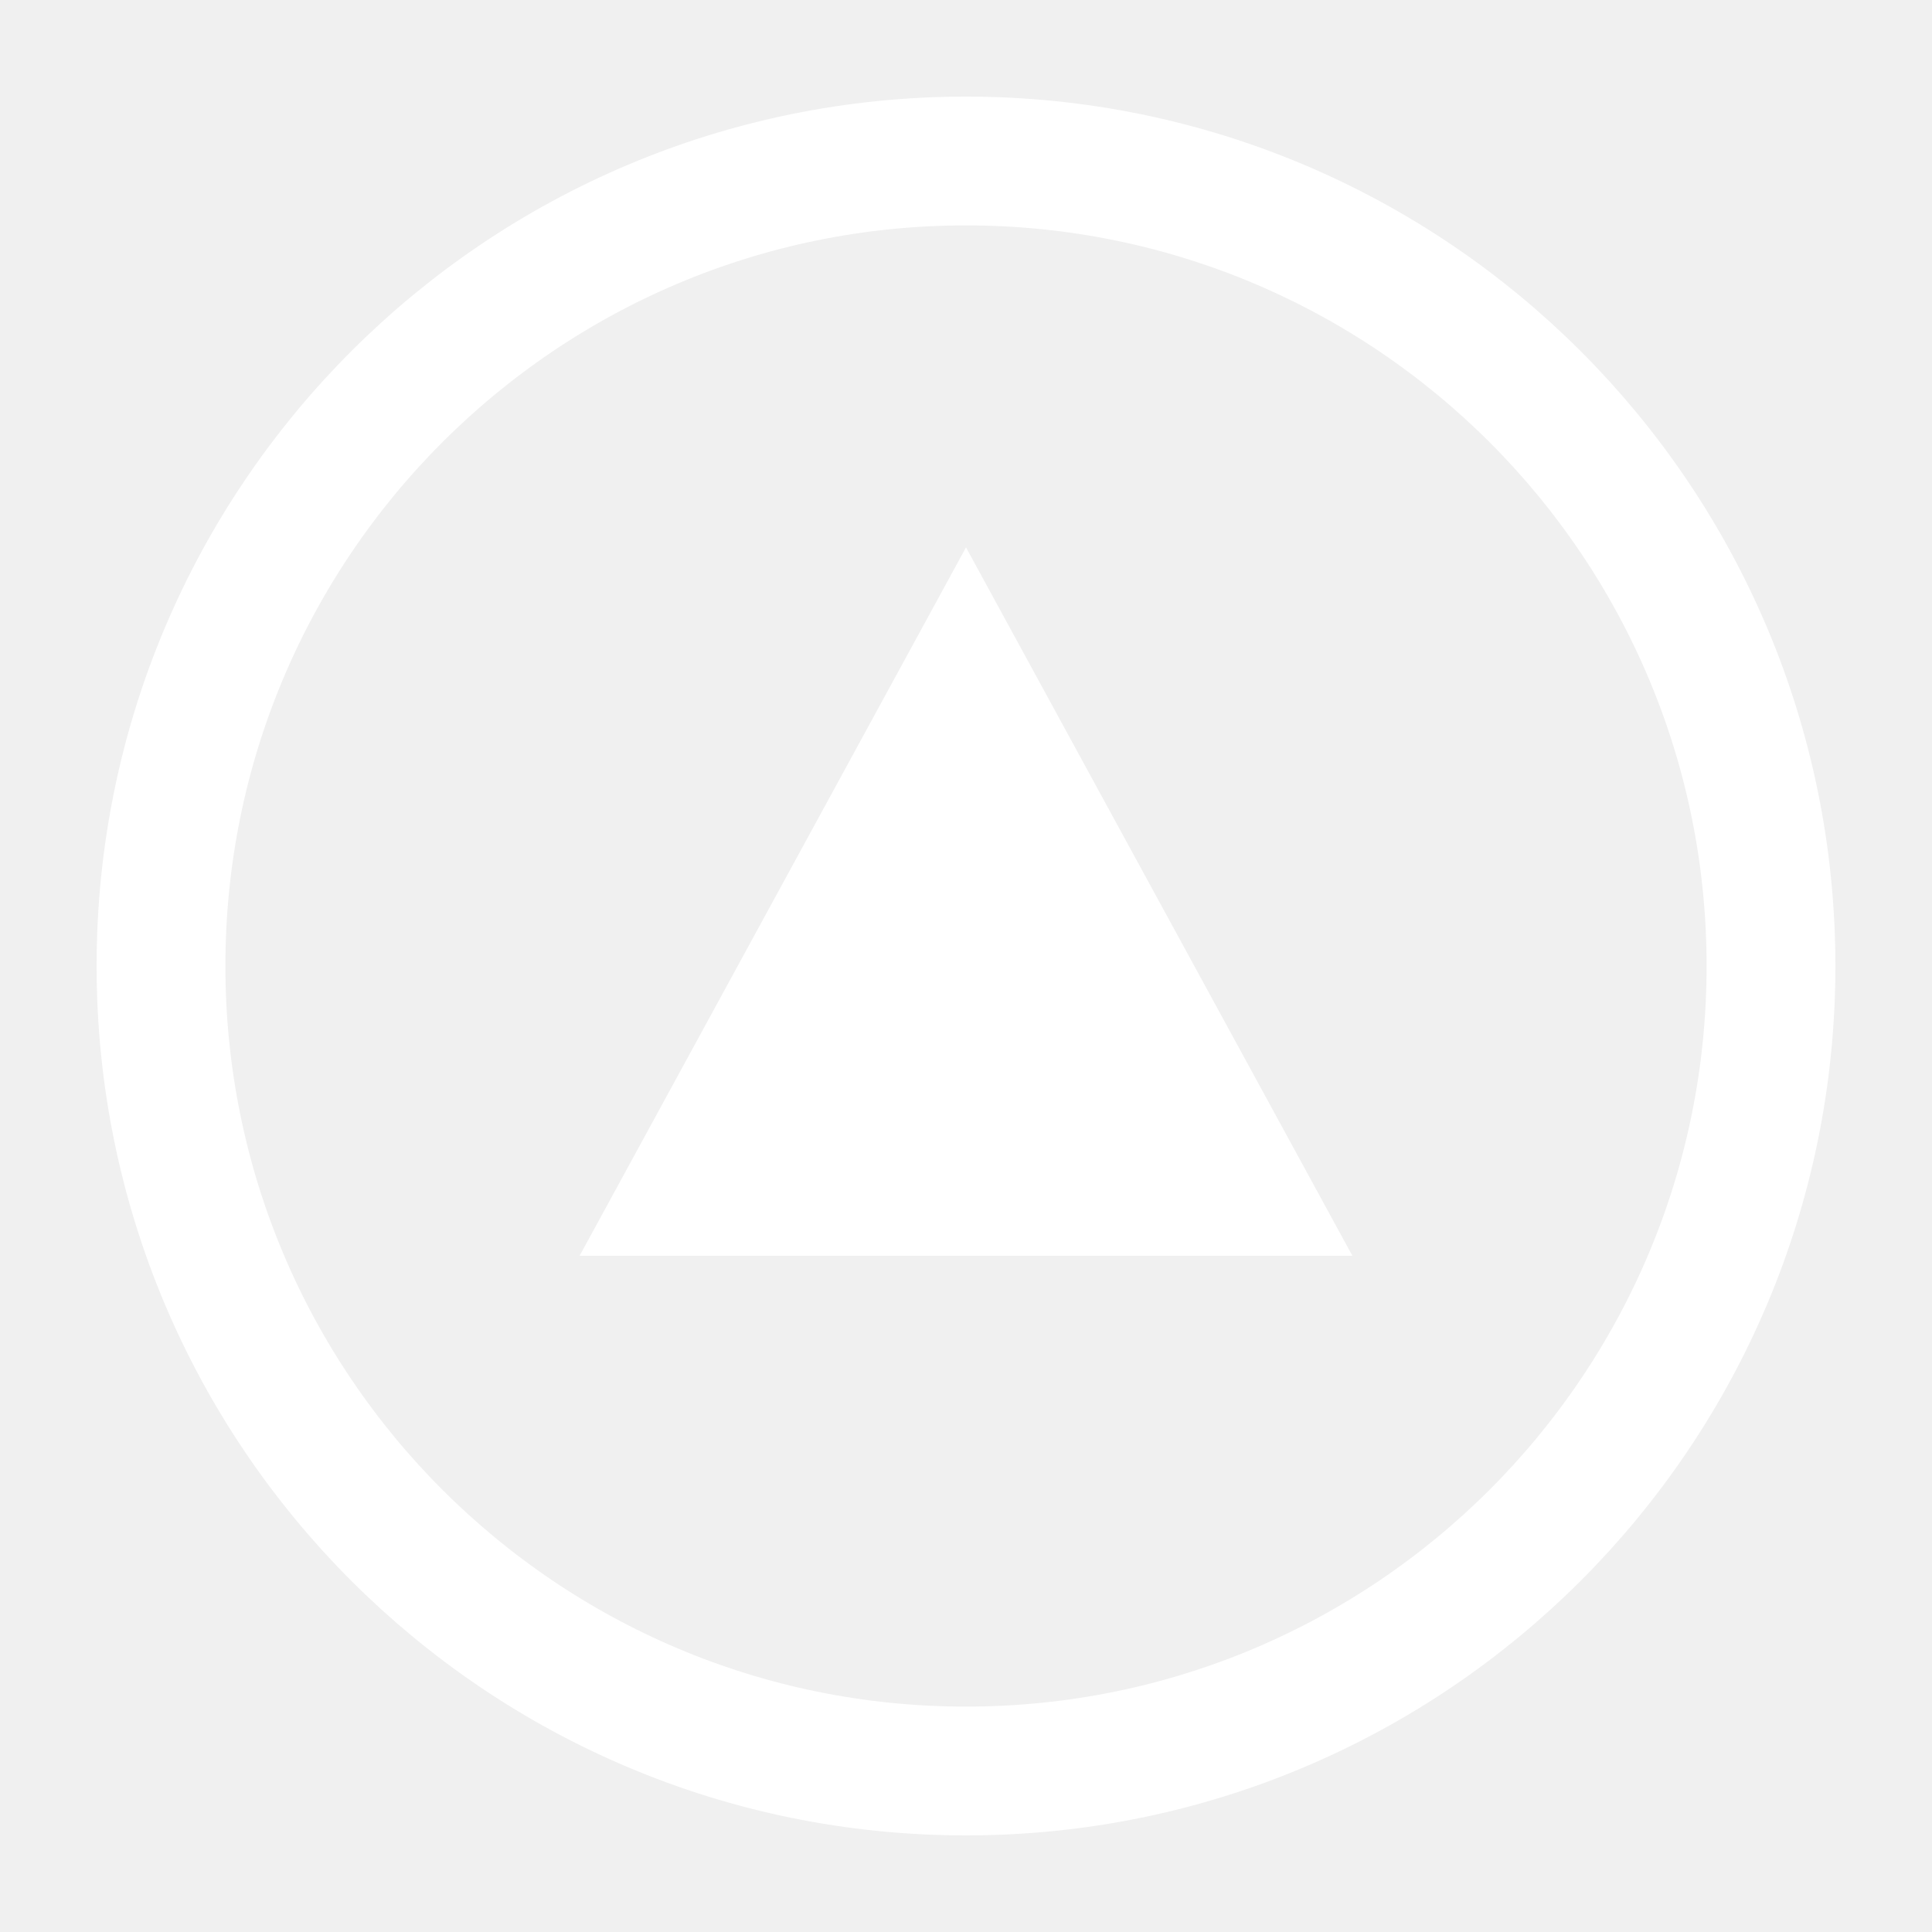
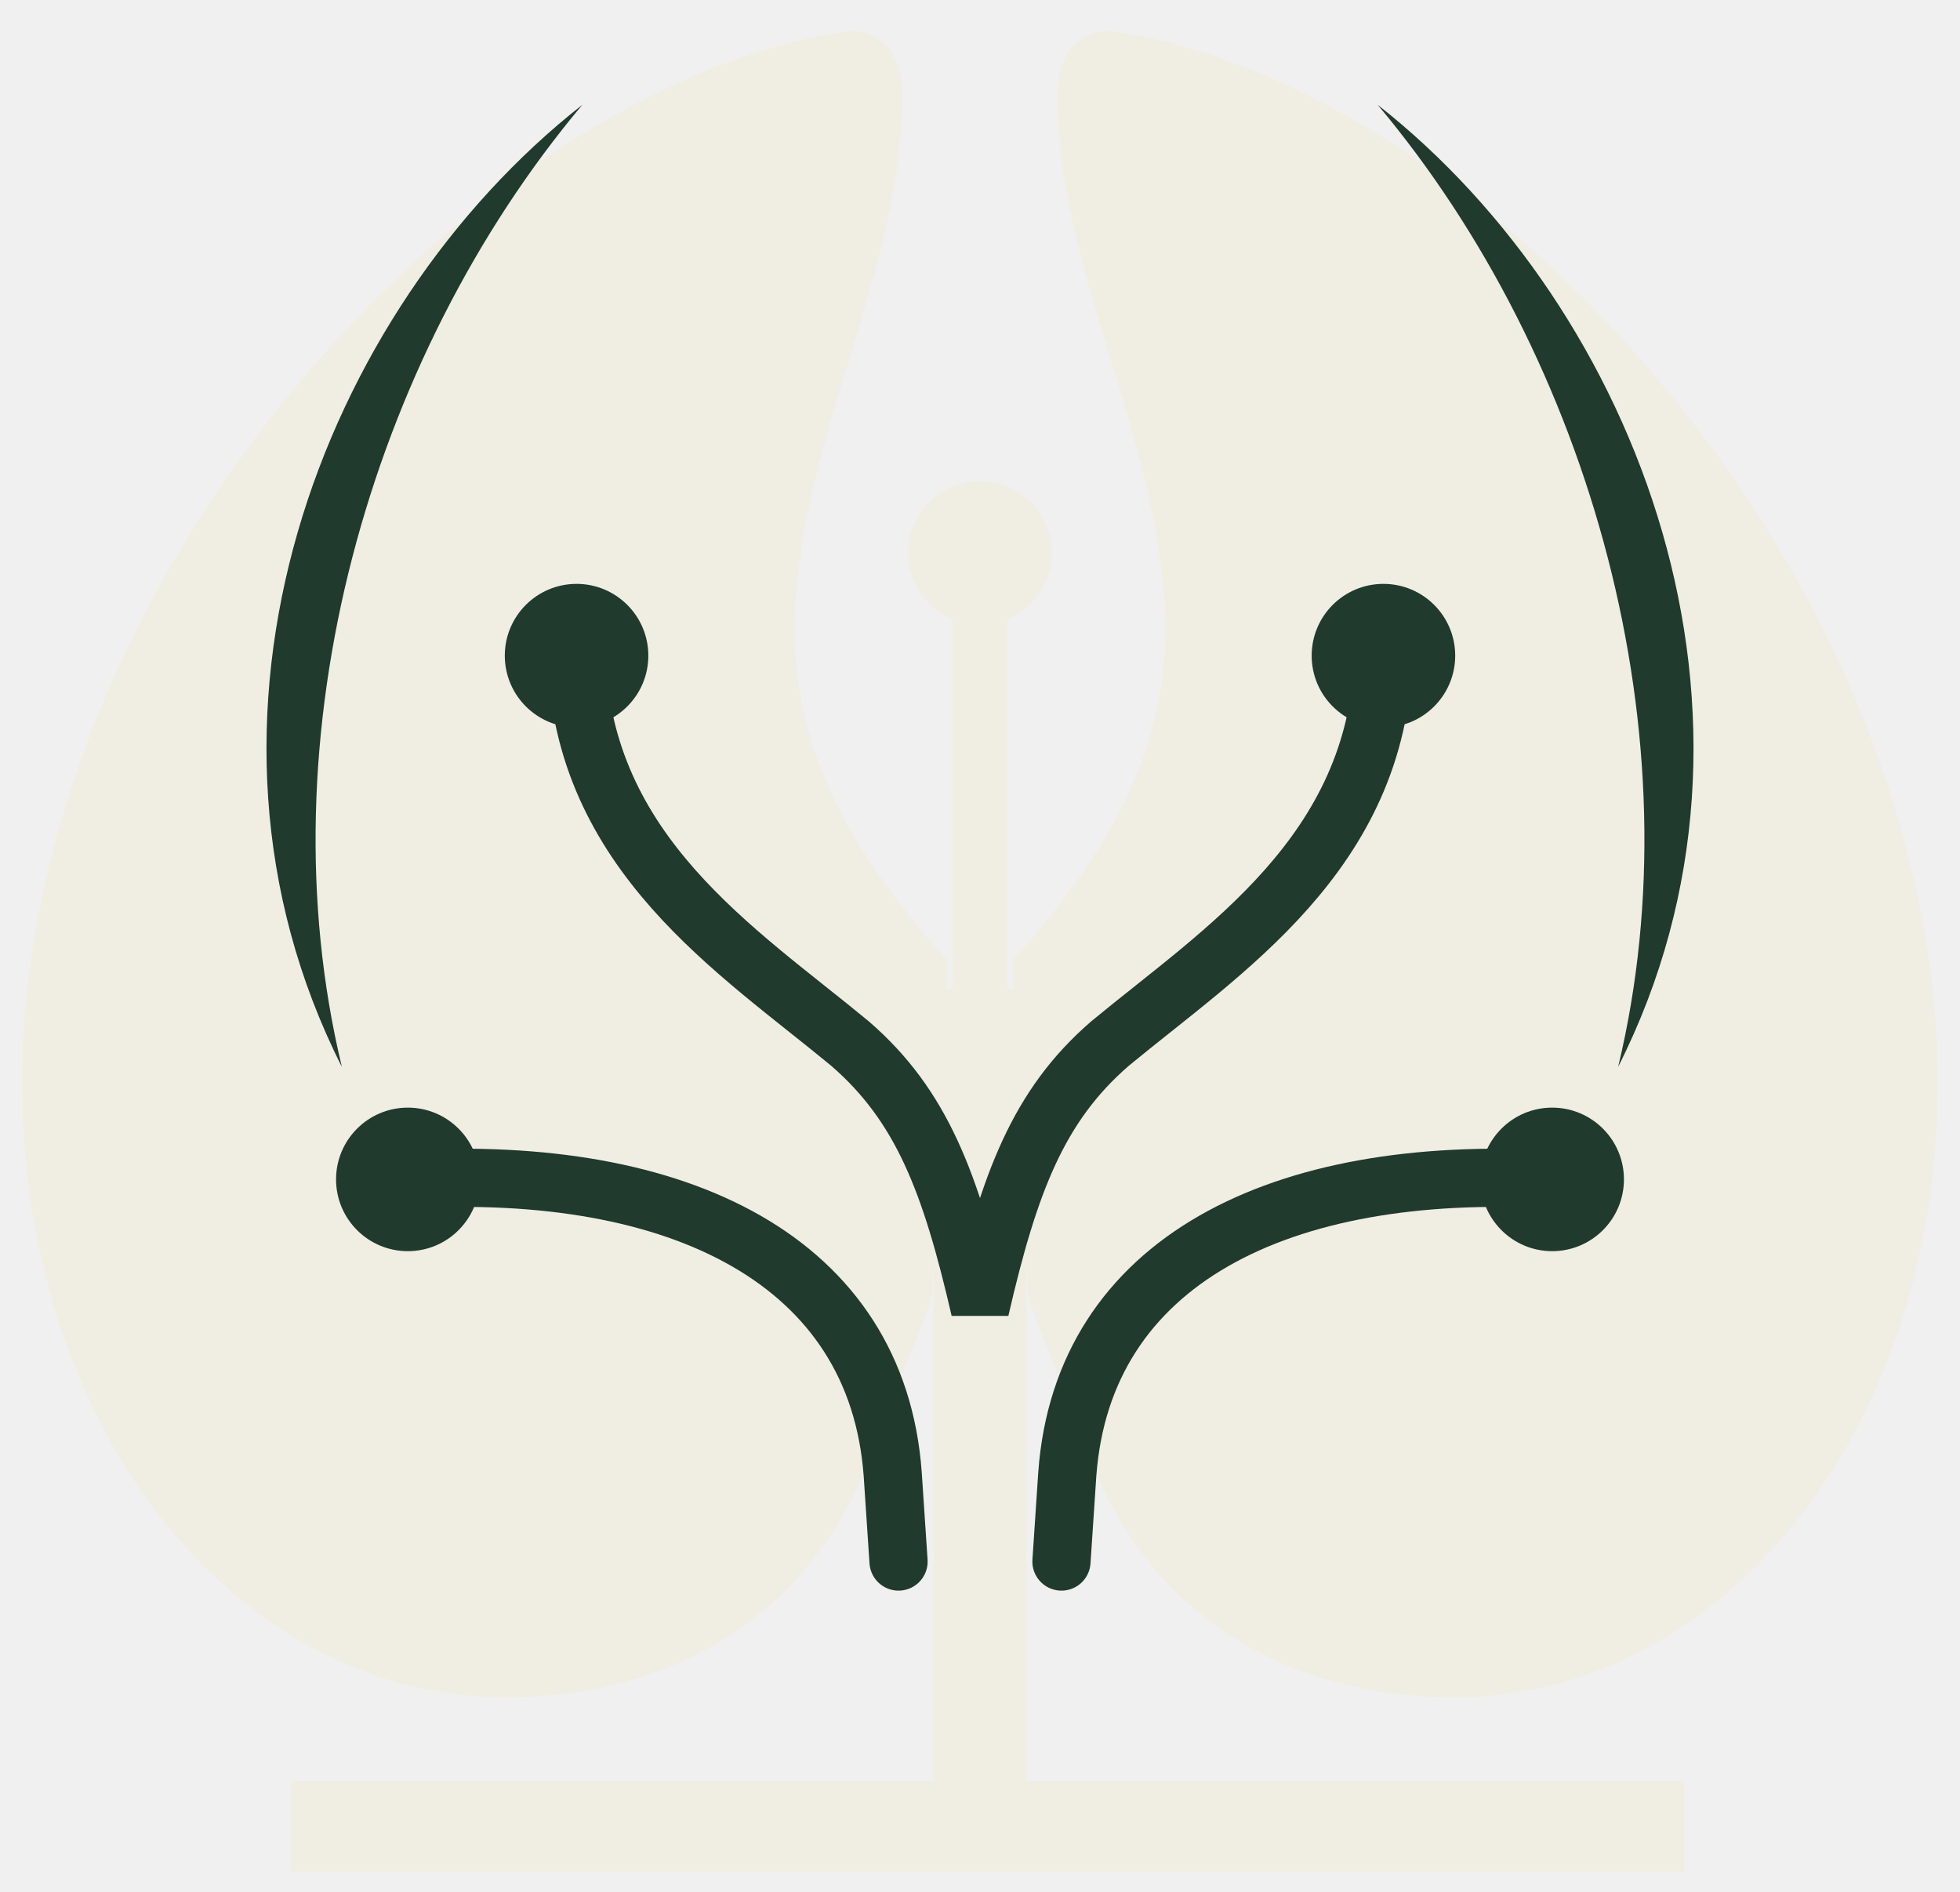
- <svg xmlns="http://www.w3.org/2000/svg" viewBox="0 0 120 120" width="512" height="512">
-   <circle cx="60" cy="60" r="50" fill="none" stroke="#ffffff" stroke-width="8" />
-   <path d="M36 78 L60 34 L84 78 Z" fill="#ffffff" />
+ <svg xmlns="http://www.w3.org/2000/svg" viewBox="40 30 1010 975" width="512" height="494">
+   <path d="M 478 46 C 300 70 70 300 52 560 C 40 760 160 905 300 905 C 390 905 455 860 485 790 L 520 700 L 528 525 C 470 460 440 400 452 320 C 462 240 505 160 505 80 C 505 58 495 46 478 46 Z" fill="#f0ede2" />
+   <path d="M 612 46 C 790 70 1020 300 1038 560 C 1050 760 930 905 790 905 C 700 905 635 860 605 790 L 570 700 L 562 525 C 620 460 650 400 638 320 C 628 240 585 160 585 80 C 585 58 595 46 612 46 Z" fill="#f0ede2" />
+   <rect x="531" y="320" width="28" height="240" fill="#f0ede2" />
+   <rect x="521" y="540" width="48" height="420" fill="#f0ede2" />
+   <circle cx="545" cy="315" r="37" fill="#f0ede2" />
+   <rect x="190" y="948" width="718" height="47" fill="#f0ede2" />
+   <path d="M 340 84 C 205 190 125 400 216 580 C 175 410 230 215 340 84 Z" fill="#203a2d" />
+   <path d="M 750 84 C 885 190 965 400 874 580 C 915 410 860 215 750 84 Z" fill="#203a2d" />
+   <path d="M 337 368 C 340 470 420 520 478 568 C 515 600 530 640 545 705 C 560 640 575 600 612 568 C 670 520 750 470 753 368" fill="none" stroke="#203a2d" stroke-width="30" stroke-linecap="round" stroke-linejoin="miter" stroke-miterlimit="2.6" />
+   <path d="M 250 638 C 390 630 492 680 500 790 L 503 835" fill="none" stroke="#203a2d" stroke-width="30" stroke-linecap="round" stroke-linejoin="miter" stroke-miterlimit="2.6" />
+   <path d="M 840 638 C 700 630 598 680 590 790 L 587 835" fill="none" stroke="#203a2d" stroke-width="30" stroke-linecap="round" stroke-linejoin="miter" stroke-miterlimit="2.6" />
+   <circle cx="337" cy="368" r="37" fill="#203a2d" />
+   <circle cx="753" cy="368" r="37" fill="#203a2d" />
+   <circle cx="250" cy="638" r="37" fill="#203a2d" />
+   <circle cx="840" cy="638" r="37" fill="#203a2d" />
</svg>
